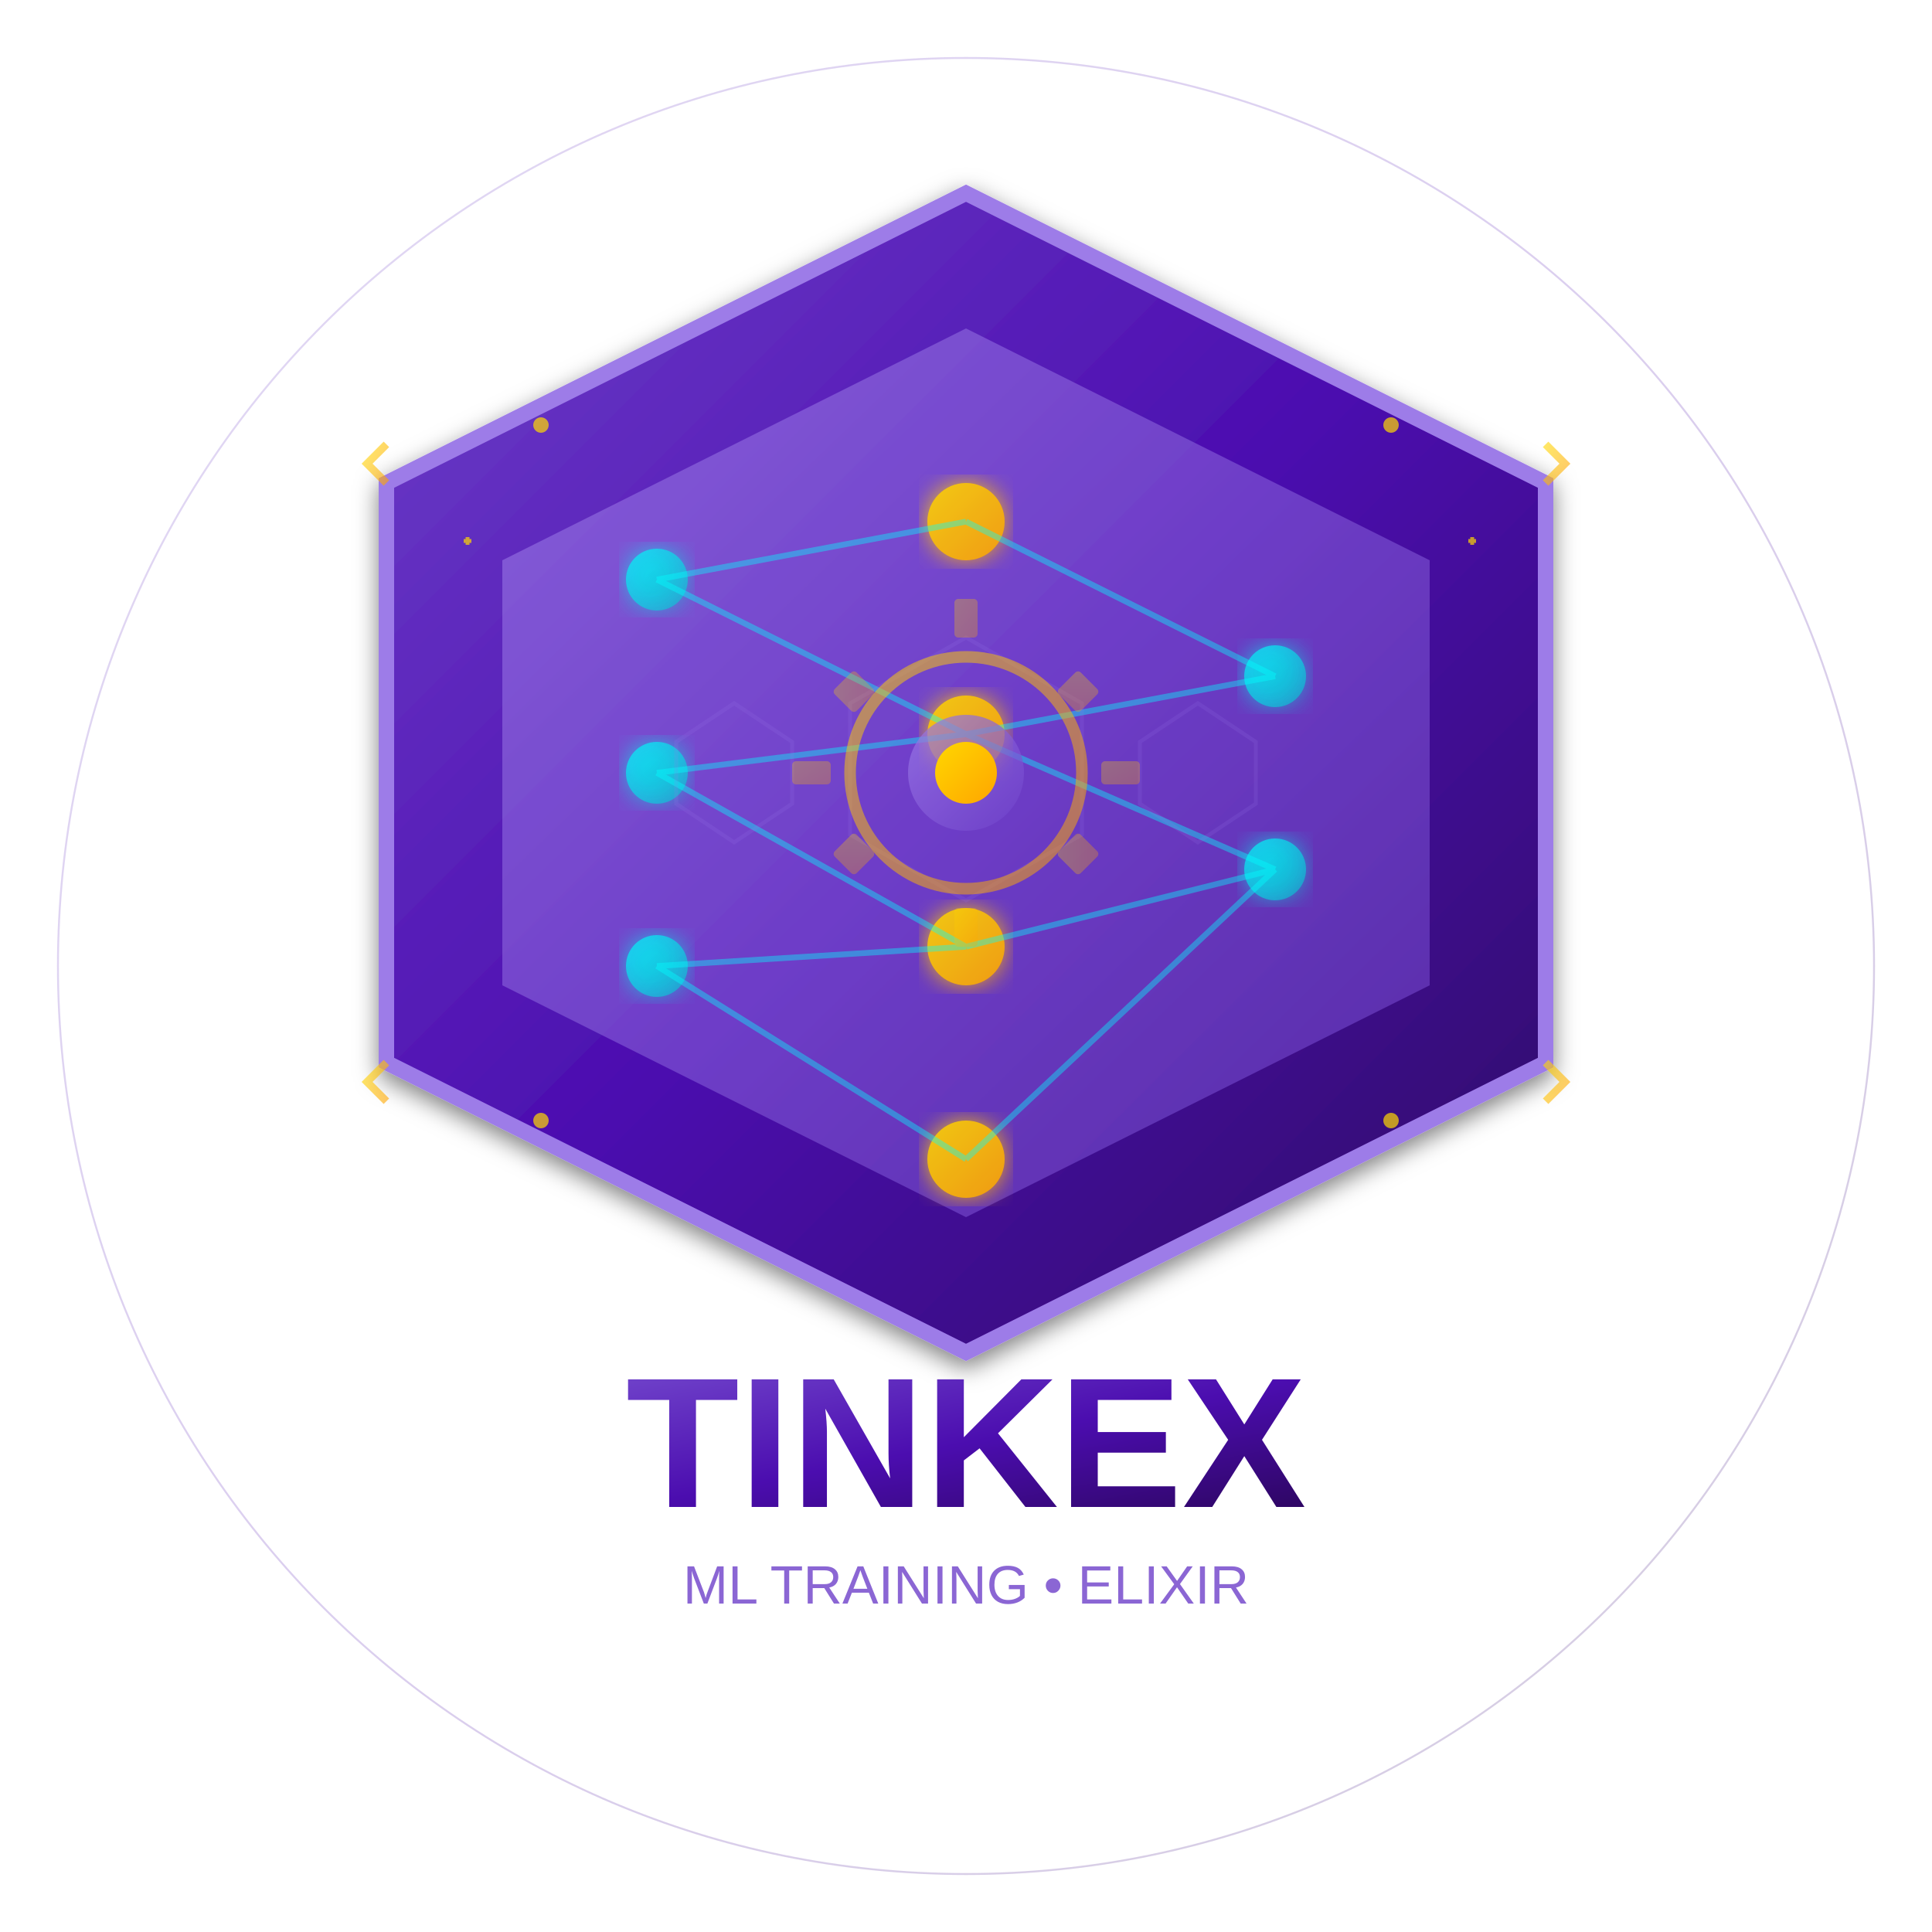
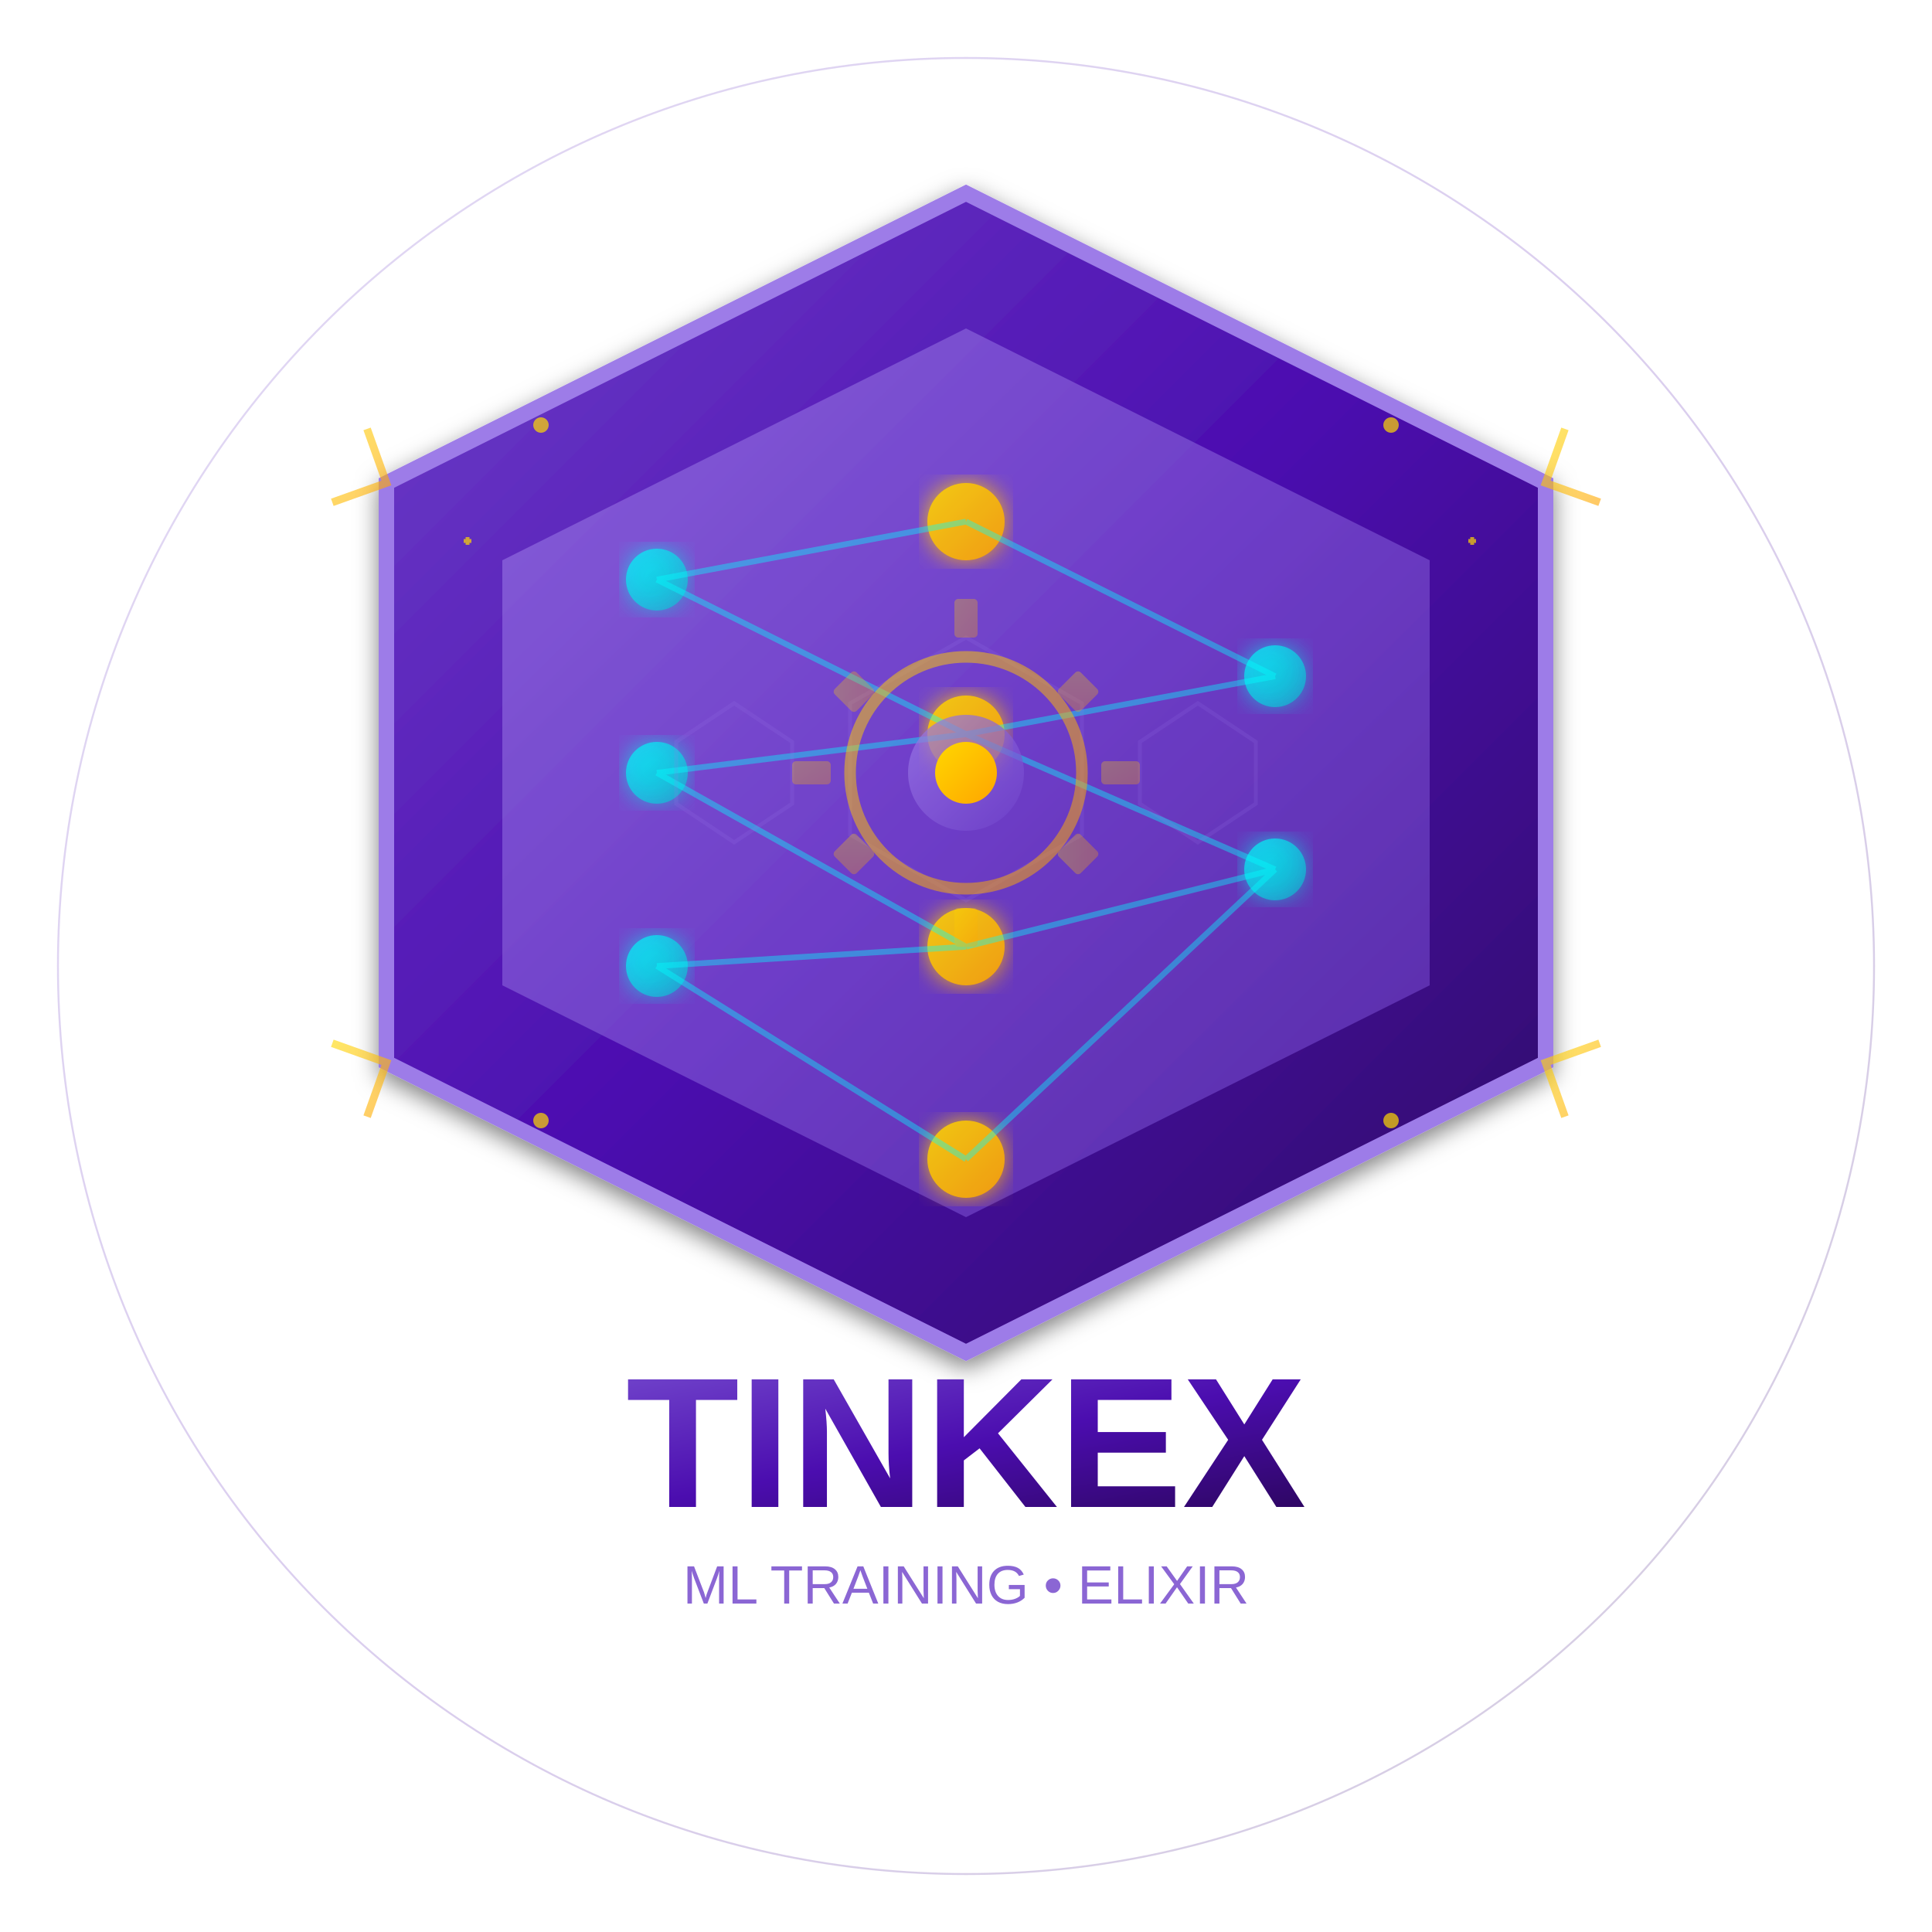
<svg xmlns="http://www.w3.org/2000/svg" viewBox="0 0 500 500" width="500" height="500">
  <defs>
    <linearGradient id="hexGradient" x1="0%" y1="0%" x2="100%" y2="100%">
      <stop offset="0%" style="stop-color:#6E40C9;stop-opacity:1" />
      <stop offset="50%" style="stop-color:#4B0DAF;stop-opacity:1" />
      <stop offset="100%" style="stop-color:#2E0664;stop-opacity:1" />
    </linearGradient>
    <linearGradient id="innerGradient" x1="0%" y1="0%" x2="100%" y2="100%">
      <stop offset="0%" style="stop-color:#9D7CE8;stop-opacity:1" />
      <stop offset="100%" style="stop-color:#6E40C9;stop-opacity:1" />
    </linearGradient>
    <linearGradient id="accentGradient" x1="0%" y1="0%" x2="100%" y2="100%">
      <stop offset="0%" style="stop-color:#FFD700;stop-opacity:1" />
      <stop offset="100%" style="stop-color:#FFA500;stop-opacity:1" />
    </linearGradient>
    <linearGradient id="neuralGradient" x1="0%" y1="0%" x2="100%" y2="100%">
      <stop offset="0%" style="stop-color:#00FFFF;stop-opacity:0.8" />
      <stop offset="100%" style="stop-color:#00CED1;stop-opacity:0.6" />
    </linearGradient>
    <filter id="glow">
      <feGaussianBlur stdDeviation="3" result="coloredBlur" />
      <feMerge>
        <feMergeNode in="coloredBlur" />
        <feMergeNode in="SourceGraphic" />
      </feMerge>
    </filter>
    <filter id="innerShadow">
      <feGaussianBlur in="SourceAlpha" stdDeviation="3" />
      <feOffset dx="0" dy="2" result="offsetblur" />
      <feComponentTransfer>
        <feFuncA type="linear" slope="0.5" />
      </feComponentTransfer>
      <feMerge>
        <feMergeNode />
        <feMergeNode in="SourceGraphic" />
      </feMerge>
    </filter>
  </defs>
  <circle cx="250" cy="250" r="235" fill="none" stroke="url(#hexGradient)" stroke-width="0.5" opacity="0.2" />
  <polygon points="250,50 400,125 400,275 250,350 100,275 100,125" fill="url(#hexGradient)" stroke="#9D7CE8" stroke-width="4" filter="url(#innerShadow)" />
  <polygon points="250,85 370,145 370,255 250,315 130,255 130,145" fill="url(#innerGradient)" opacity="0.6" />
  <g id="neuralNodes" opacity="0.9">
    <circle cx="170" cy="150" r="8" fill="url(#neuralGradient)" filter="url(#glow)" />
    <circle cx="170" cy="200" r="8" fill="url(#neuralGradient)" filter="url(#glow)" />
    <circle cx="170" cy="250" r="8" fill="url(#neuralGradient)" filter="url(#glow)" />
    <circle cx="250" cy="135" r="10" fill="url(#accentGradient)" filter="url(#glow)" />
    <circle cx="250" cy="190" r="10" fill="url(#accentGradient)" filter="url(#glow)" />
    <circle cx="250" cy="245" r="10" fill="url(#accentGradient)" filter="url(#glow)" />
    <circle cx="250" cy="300" r="10" fill="url(#accentGradient)" filter="url(#glow)" />
    <circle cx="330" cy="175" r="8" fill="url(#neuralGradient)" filter="url(#glow)" />
    <circle cx="330" cy="225" r="8" fill="url(#neuralGradient)" filter="url(#glow)" />
  </g>
  <g id="neuralConnections" stroke="#00FFFF" stroke-width="1.5" opacity="0.4">
    <line x1="170" y1="150" x2="250" y2="135" />
    <line x1="170" y1="150" x2="250" y2="190" />
    <line x1="170" y1="200" x2="250" y2="190" />
    <line x1="170" y1="200" x2="250" y2="245" />
    <line x1="170" y1="250" x2="250" y2="245" />
    <line x1="170" y1="250" x2="250" y2="300" />
    <line x1="250" y1="135" x2="330" y2="175" />
    <line x1="250" y1="190" x2="330" y2="175" />
    <line x1="250" y1="190" x2="330" y2="225" />
    <line x1="250" y1="245" x2="330" y2="225" />
    <line x1="250" y1="300" x2="330" y2="225" />
  </g>
  <g id="hexPattern" opacity="0.15" stroke="#9D7CE8" stroke-width="1" fill="none">
    <polygon points="250,165 280,182 280,216 250,233 220,216 220,182" />
    <polygon points="190,182 205,192 205,208 190,218 175,208 175,192" />
    <polygon points="310,182 325,192 325,208 310,218 295,208 295,192" />
  </g>
  <g id="gear" transform="translate(250, 200)">
    <g fill="url(#accentGradient)" opacity="0.3">
      <rect x="-3" y="-45" width="6" height="10" rx="1" />
      <rect x="-3" y="35" width="6" height="10" rx="1" />
      <rect x="35" y="-3" width="10" height="6" rx="1" />
      <rect x="-45" y="-3" width="10" height="6" rx="1" />
      <rect x="25" y="-25" width="8" height="8" rx="1" transform="rotate(45 29 -21)" />
      <rect x="-33" y="-25" width="8" height="8" rx="1" transform="rotate(-45 -29 -21)" />
      <rect x="25" y="17" width="8" height="8" rx="1" transform="rotate(-45 29 21)" />
      <rect x="-33" y="17" width="8" height="8" rx="1" transform="rotate(45 -29 21)" />
    </g>
    <circle r="30" fill="none" stroke="url(#accentGradient)" stroke-width="3" opacity="0.5" />
    <circle r="15" fill="url(#innerGradient)" opacity="0.7" />
    <circle r="8" fill="url(#accentGradient)" />
  </g>
  <g id="text">
    <text x="250" y="390" font-family="Arial, sans-serif" font-size="48" font-weight="bold" fill="url(#hexGradient)" text-anchor="middle">
      TINKEX
    </text>
    <text x="250" y="415" font-family="Arial, sans-serif" font-size="14" fill="#6E40C9" text-anchor="middle" opacity="0.8">
      ML TRAINING • ELIXIR
    </text>
  </g>
  <g id="accents" opacity="0.6">
-     <path d="M 100 125 L 95 120 L 100 115" stroke="url(#accentGradient)" stroke-width="2" fill="none" />
-     <path d="M 400 125 L 405 120 L 400 115" stroke="url(#accentGradient)" stroke-width="2" fill="none" />
-     <path d="M 100 275 L 95 280 L 100 285" stroke="url(#accentGradient)" stroke-width="2" fill="none" />
-     <path d="M 400 275 L 405 280 L 400 285" stroke="url(#accentGradient)" stroke-width="2" fill="none" />
+     <path d="M 86 130 L 100 125 L 95 111" stroke="url(#accentGradient)" stroke-width="2" fill="none" />
+     <path d="M 405 111 L 400 125 L 414 130" stroke="url(#accentGradient)" stroke-width="2" fill="none" />
+     <path d="M 95 289 L 100 275 L 86 270" stroke="url(#accentGradient)" stroke-width="2" fill="none" />
+     <path d="M 414 270 L 400 275 L 405 289" stroke="url(#accentGradient)" stroke-width="2" fill="none" />
  </g>
  <g id="sparkles" opacity="0.7">
    <circle cx="140" cy="110" r="2" fill="#FFD700" />
    <circle cx="360" cy="110" r="2" fill="#FFD700" />
    <circle cx="140" cy="290" r="2" fill="#FFD700" />
    <circle cx="360" cy="290" r="2" fill="#FFD700" />
    <path d="M 380 140 L 382 140 M 381 139 L 381 141" stroke="#FFD700" stroke-width="1" />
    <path d="M 120 140 L 122 140 M 121 139 L 121 141" stroke="#FFD700" stroke-width="1" />
  </g>
</svg>
